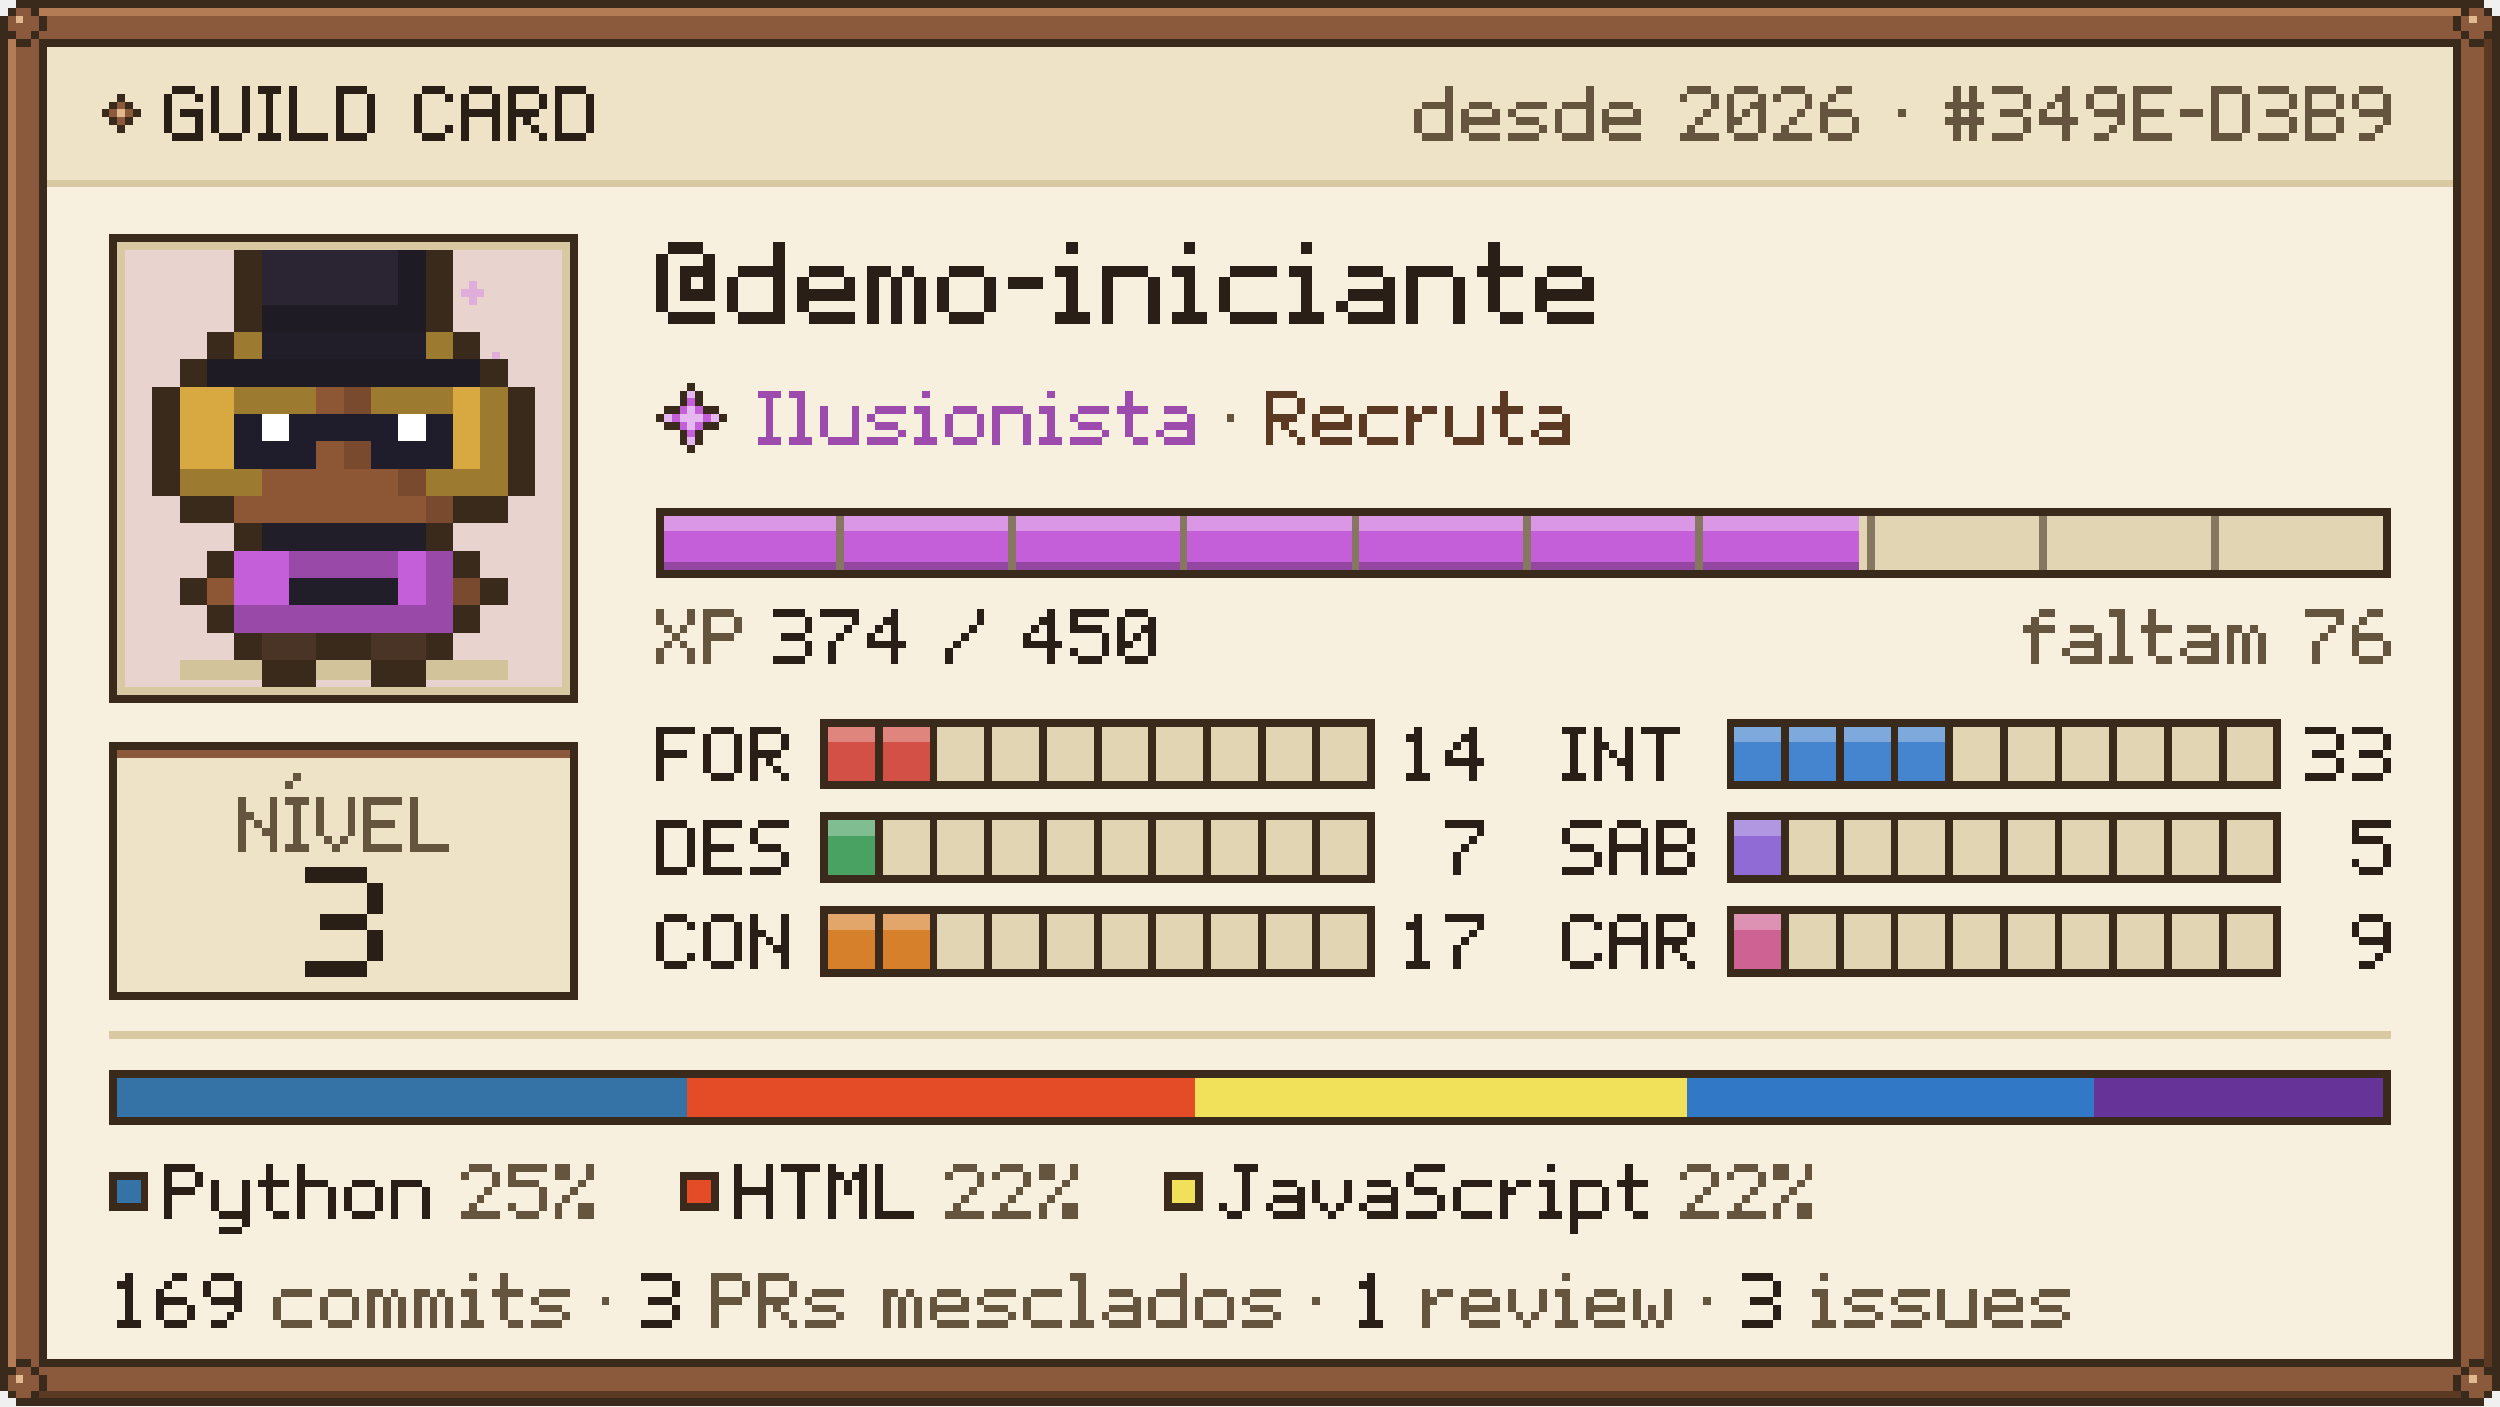
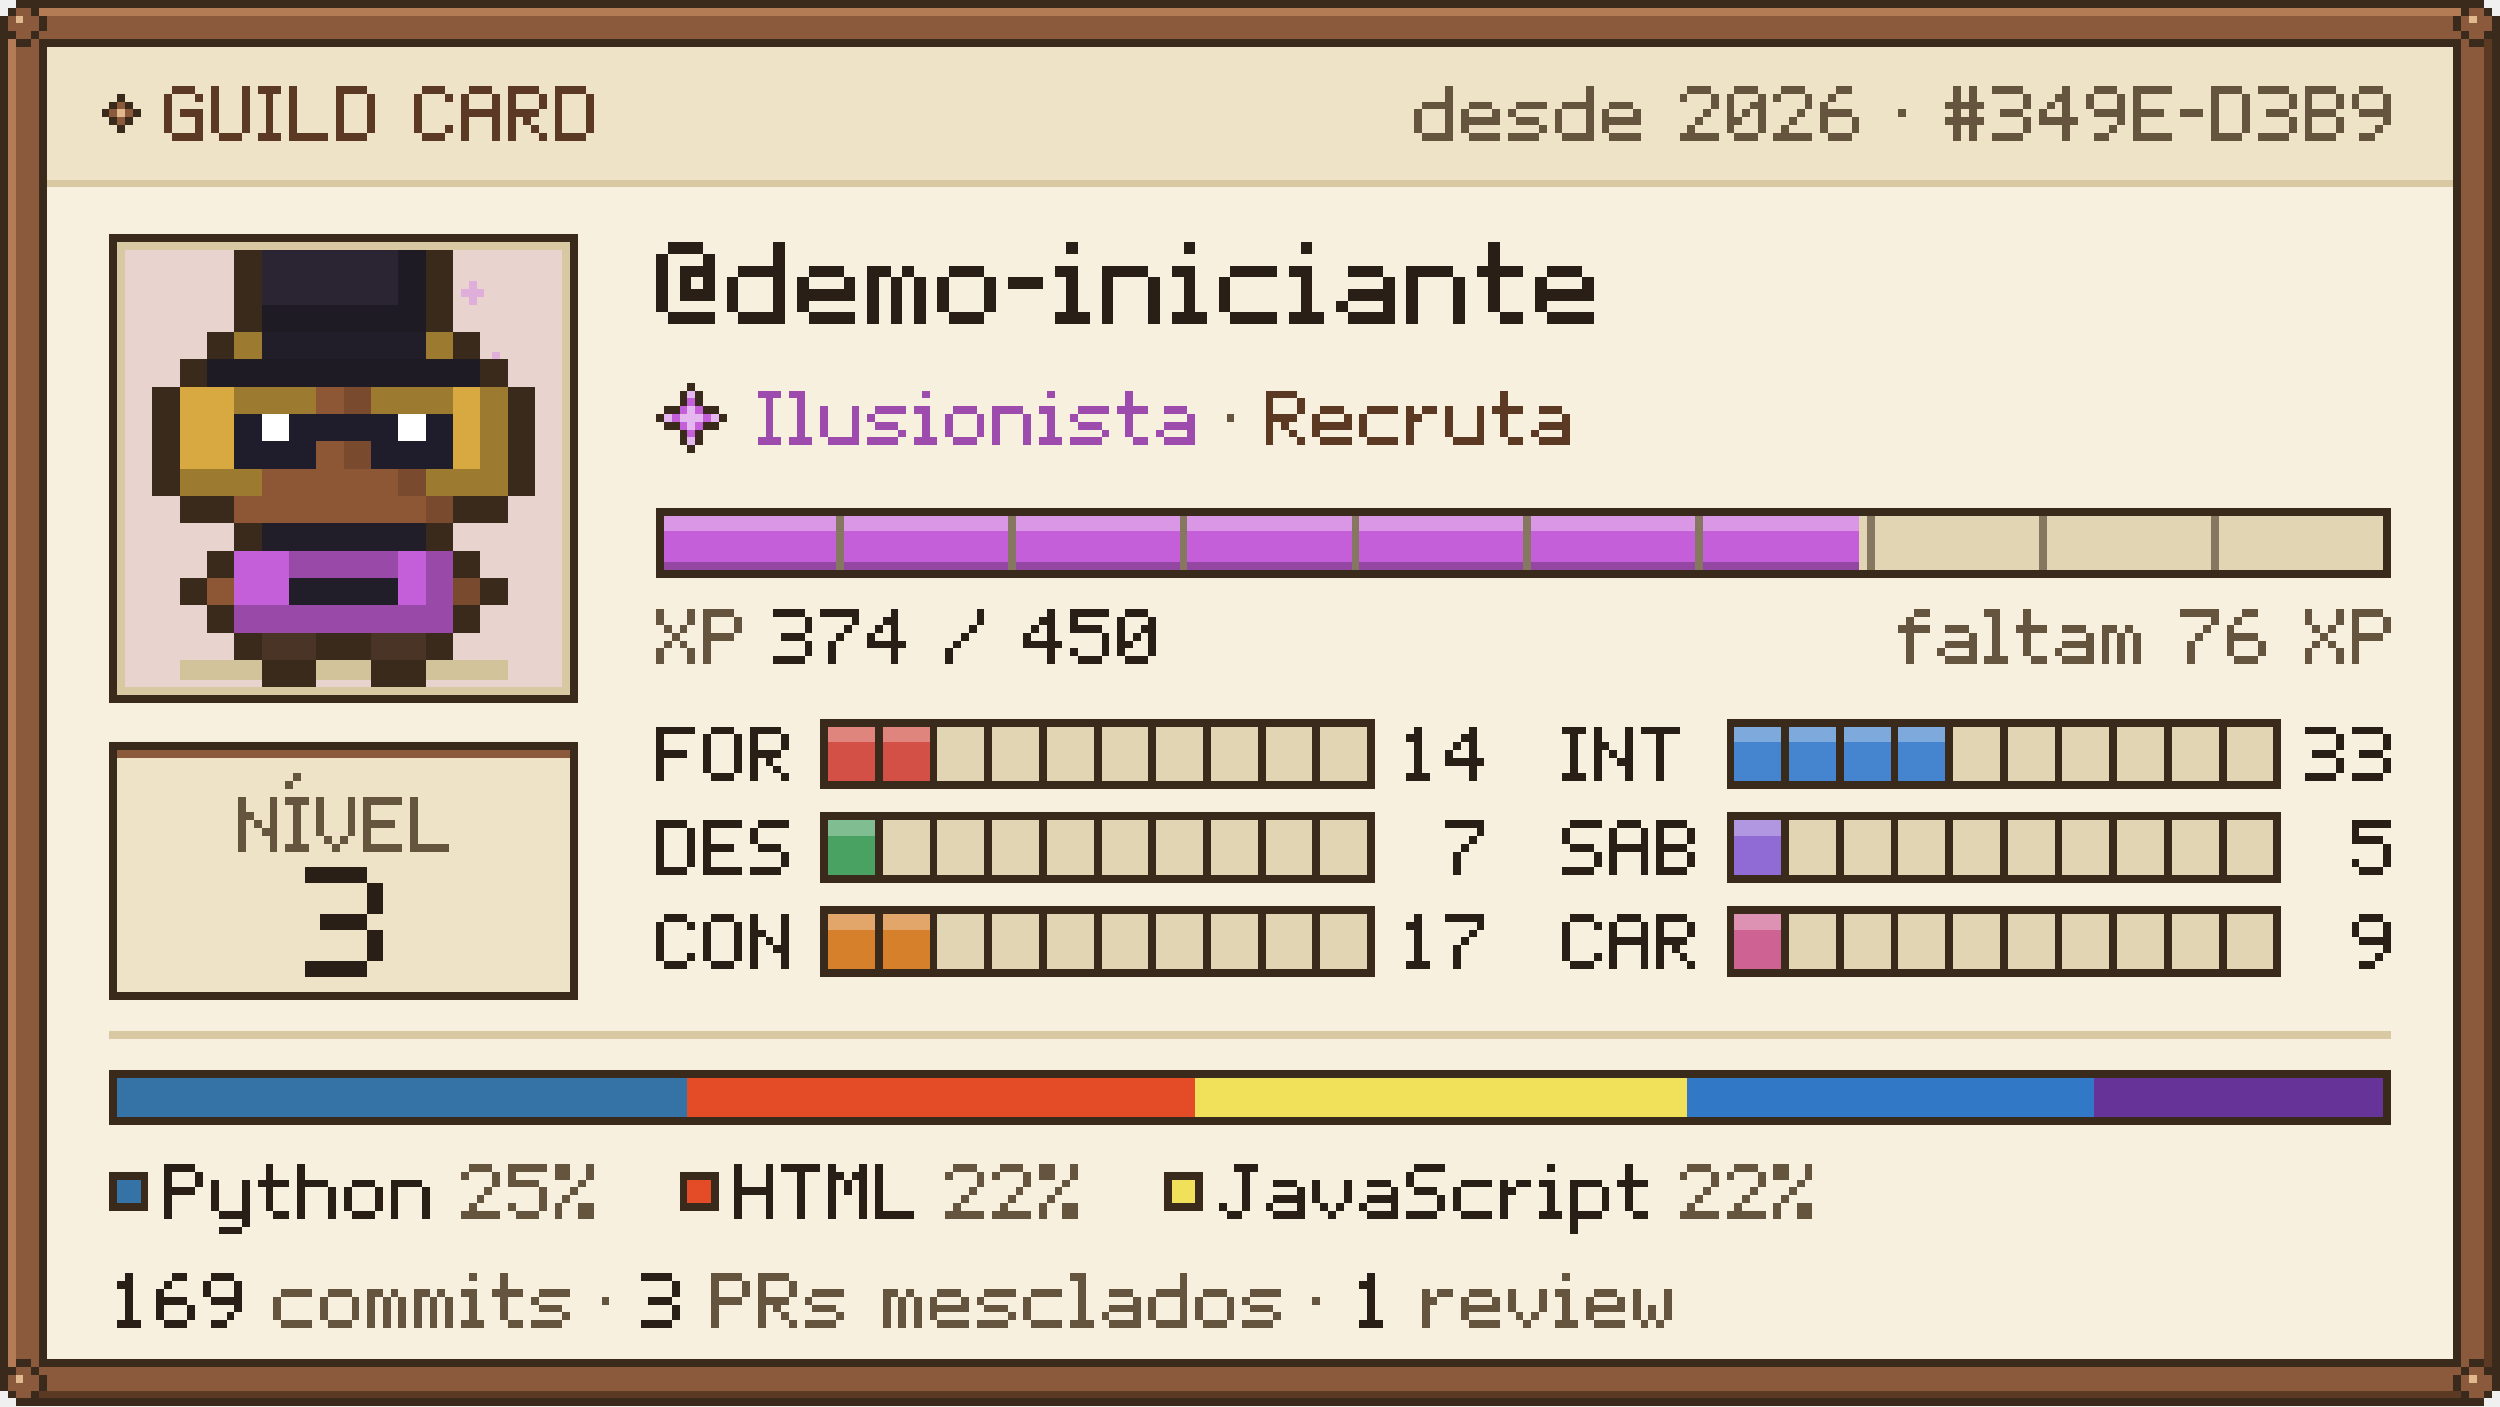
<svg xmlns="http://www.w3.org/2000/svg" width="640" height="360" viewBox="0 0 640 360" role="img" aria-labelledby="gc-title gc-desc" shape-rendering="crispEdges">
  <defs>
    <path id="g47" d="M1 0h3v1h-3zM0 1h1v5h-1zM4 1h1v1h-1zM2 3h3v1h-3zM4 4h1v3h-1zM1 6h3v1h-3z" />
    <path id="g55" d="M0 0h1v6h-1zM4 0h1v6h-1zM1 6h3v1h-3z" />
    <path id="g49" d="M0 0h3v1h-3zM1 1h1v6h-1zM0 6h1v1h-1zM2 6h1v1h-1z" />
    <path id="g4c" d="M0 0h1v7h-1zM1 6h4v1h-4z" />
    <path id="g44" d="M0 0h4v1h-4zM0 1h1v6h-1zM4 1h1v5h-1zM1 6h3v1h-3z" />
    <path id="g43" d="M1 0h3v1h-3zM0 1h1v5h-1zM4 1h1v1h-1zM4 5h1v1h-1zM1 6h3v1h-3z" />
    <path id="g41" d="M1 0h3v1h-3zM0 1h1v6h-1zM4 1h1v6h-1zM1 3h3v1h-3z" />
    <path id="g52" d="M0 0h4v1h-4zM0 1h1v6h-1zM4 1h1v2h-1zM1 3h3v1h-3zM2 4h1v1h-1zM3 5h1v1h-1zM4 6h1v1h-1z" />
    <path id="g64" d="M4 0h1v7h-1zM1 2h3v1h-3zM0 3h1v3h-1zM1 6h3v1h-3z" />
    <path id="g65" d="M1 2h3v1h-3zM0 3h1v3h-1zM4 3h1v2h-1zM1 4h3v1h-3zM1 6h4v1h-4z" />
    <path id="g73" d="M1 2h4v1h-4zM0 3h1v1h-1zM1 4h3v1h-3zM4 5h1v1h-1zM0 6h4v1h-4z" />
    <path id="g32" d="M1 0h3v1h-3zM0 1h1v1h-1zM4 1h1v2h-1zM3 3h1v1h-1zM2 4h1v1h-1zM1 5h1v2h-1zM0 6h1v1h-1zM2 6h3v1h-3z" />
    <path id="g30" d="M1 0h3v1h-3zM0 1h1v5h-1zM4 1h1v5h-1zM3 2h1v1h-1zM2 3h1v1h-1zM1 4h1v1h-1zM1 6h3v1h-3z" />
    <path id="g36" d="M2 0h2v1h-2zM1 1h1v1h-1zM0 2h1v4h-1zM1 3h3v1h-3zM4 4h1v2h-1zM1 6h3v1h-3z" />
    <path id="gb7" d="M0 3h1v1h-1z" />
    <path id="g23" d="M1 0h1v7h-1zM3 0h1v7h-1zM0 2h1v1h-1zM2 2h1v1h-1zM4 2h1v1h-1zM0 4h1v1h-1zM2 4h1v1h-1zM4 4h1v1h-1z" />
    <path id="g33" d="M0 0h4v1h-4zM4 1h1v2h-1zM1 3h3v1h-3zM4 4h1v2h-1zM0 6h4v1h-4z" />
    <path id="g34" d="M3 0h1v7h-1zM2 1h1v1h-1zM1 2h1v1h-1zM0 3h1v2h-1zM1 4h2v1h-2zM4 4h1v1h-1z" />
    <path id="g39" d="M1 0h3v1h-3zM0 1h1v2h-1zM4 1h1v4h-1zM1 3h3v1h-3zM3 5h1v1h-1zM1 6h2v1h-2z" />
    <path id="g45" d="M0 0h5v1h-5zM0 1h1v6h-1zM1 3h3v1h-3zM1 6h4v1h-4z" />
    <path id="g2d" d="M0 3h3v1h-3z" />
    <path id="g42" d="M0 0h4v1h-4zM0 1h1v6h-1zM4 1h1v2h-1zM1 3h3v1h-3zM4 4h1v2h-1zM1 6h3v1h-3z" />
    <path id="g4e" d="M0 0h1v7h-1zM4 0h1v7h-1zM1 2h1v1h-1zM2 3h1v1h-1zM3 4h1v1h-1z" />
    <path id="gcd" d="M1 -3h1v1h-1zM0 -2h1v1h-1zM0 0h3v1h-3zM1 1h1v6h-1zM0 6h1v1h-1zM2 6h1v1h-1z" />
    <path id="g56" d="M0 0h1v5h-1zM4 0h1v5h-1zM1 5h1v1h-1zM3 5h1v1h-1zM2 6h1v1h-1z" />
    <path id="g40" d="M1 0h3v1h-3zM0 1h1v5h-1zM4 1h1v4h-1zM2 2h2v1h-2zM2 3h1v2h-1zM3 4h1v1h-1zM1 6h4v1h-4z" />
    <path id="g6d" d="M0 2h2v1h-2zM3 2h1v1h-1zM0 3h1v4h-1zM2 3h1v4h-1zM4 3h1v4h-1z" />
    <path id="g6f" d="M1 2h3v1h-3zM0 3h1v3h-1zM4 3h1v3h-1zM1 6h3v1h-3z" />
    <path id="g69" d="M1 0h1v1h-1zM0 2h2v1h-2zM1 3h1v4h-1zM0 6h1v1h-1zM2 6h1v1h-1z" />
    <path id="g6e" d="M0 2h4v1h-4zM0 3h1v4h-1zM4 3h1v4h-1z" />
    <path id="g63" d="M1 2h4v1h-4zM0 3h1v3h-1zM1 6h4v1h-4z" />
    <path id="g61" d="M1 2h3v1h-3zM4 3h1v4h-1zM1 4h3v1h-3zM0 5h1v1h-1zM1 6h3v1h-3z" />
    <path id="g74" d="M1 0h1v6h-1zM0 2h1v1h-1zM2 2h2v1h-2zM2 6h2v1h-2z" />
    <path id="g6c" d="M0 0h2v1h-2zM1 1h1v6h-1zM0 6h1v1h-1zM2 6h1v1h-1z" />
    <path id="g75" d="M0 2h1v4h-1zM4 2h1v5h-1zM1 6h3v1h-3z" />
    <path id="g72" d="M0 2h1v5h-1zM2 2h2v1h-2zM1 3h1v1h-1z" />
    <path id="g58" d="M0 0h1v2h-1zM4 0h1v2h-1zM1 2h1v1h-1zM3 2h1v1h-1zM2 3h1v1h-1zM1 4h1v1h-1zM3 4h1v1h-1zM0 5h1v2h-1zM4 5h1v2h-1z" />
    <path id="g50" d="M0 0h4v1h-4zM0 1h1v6h-1zM4 1h1v2h-1zM1 3h3v1h-3z" />
    <path id="g37" d="M0 0h5v1h-5zM4 1h1v1h-1zM3 2h1v1h-1zM2 3h1v1h-1zM1 4h1v3h-1z" />
    <path id="g2f" d="M4 0h1v2h-1zM3 2h1v1h-1zM2 3h1v1h-1zM1 4h1v1h-1zM0 5h1v2h-1z" />
    <path id="g35" d="M0 0h5v1h-5zM0 1h1v2h-1zM1 2h3v1h-3zM4 3h1v3h-1zM0 5h1v1h-1zM1 6h3v1h-3z" />
    <path id="g66" d="M2 0h2v1h-2zM1 1h1v6h-1zM0 2h1v1h-1zM2 2h2v1h-2z" />
    <path id="g46" d="M0 0h5v1h-5zM0 1h1v6h-1zM1 3h3v1h-3z" />
    <path id="g4f" d="M1 0h3v1h-3zM0 1h1v5h-1zM4 1h1v5h-1zM1 6h3v1h-3z" />
    <path id="g31" d="M2 0h1v7h-1zM1 1h1v1h-1zM1 6h1v1h-1zM3 6h1v1h-1z" />
    <path id="g54" d="M0 0h5v1h-5zM2 1h1v6h-1z" />
    <path id="g53" d="M1 0h4v1h-4zM0 1h1v2h-1zM1 3h3v1h-3zM4 4h1v2h-1zM0 6h4v1h-4z" />
    <path id="g79" d="M0 2h1v4h-1zM4 2h1v6h-1zM1 6h3v1h-3zM1 8h3v1h-3z" />
    <path id="g68" d="M0 0h1v7h-1zM1 2h3v1h-3zM4 3h1v4h-1z" />
    <path id="g25" d="M0 0h2v2h-2zM4 0h1v2h-1zM3 2h1v1h-1zM2 3h1v1h-1zM1 4h1v1h-1zM0 5h1v2h-1zM3 5h2v2h-2z" />
    <path id="g48" d="M0 0h1v7h-1zM4 0h1v7h-1zM1 3h3v1h-3z" />
    <path id="g4d" d="M0 0h1v7h-1zM4 0h1v7h-1zM1 1h1v1h-1zM3 1h1v1h-1zM2 2h1v2h-1z" />
    <path id="g4a" d="M2 0h3v1h-3zM3 1h1v5h-1zM0 5h1v1h-1zM1 6h2v1h-2z" />
    <path id="g76" d="M0 2h1v3h-1zM4 2h1v3h-1zM1 5h1v1h-1zM3 5h1v1h-1zM2 6h1v1h-1z" />
    <path id="g70" d="M0 2h4v1h-4zM0 3h1v6h-1zM4 3h1v3h-1zM1 6h3v1h-3z" />
    <path id="g77" d="M0 2h1v4h-1zM4 2h1v4h-1zM2 4h1v2h-1zM1 6h1v1h-1zM3 6h1v1h-1z" />
  </defs>
  <path fill="#3a2a1c" d="M4 0h632v2h2v2h2v352h-2v2h-2v2h-632v-2h-2v-2h-2v-352h2v-2h2z" />
  <path fill="#8b5a3c" d="M6 2h628v2h2v2h2v348h-2v2h-2v2h-628v-2h-2v-2h-2v-348h2v-2h2z" />
  <rect x="8" y="2" width="624" height="2" fill="#b47c55" />
  <rect x="2" y="8" width="2" height="344" fill="#b47c55" />
  <rect x="8" y="356" width="624" height="2" fill="#5c3923" />
  <rect x="636" y="8" width="2" height="344" fill="#5c3923" />
  <rect x="10" y="10" width="620" height="340" fill="#3a2a1c" />
  <rect x="12" y="12" width="616" height="336" fill="#f7f0de" />
  <path fill="#3a2a1c" d="M4 0h4v2h-4zM2 2h2v2h-2zM8 2h2v2h-2zM0 4h2v4h-2zM10 4h2v4h-2zM2 8h2v2h-2zM8 8h2v2h-2zM4 10h4v2h-4z" />
  <path fill="#8b5a3c" d="M4 2h4v2h-4zM2 4h2v4h-2zM6 4h4v4h-4zM4 6h2v4h-2zM6 8h2v2h-2z" />
  <path fill="#e0b98f" d="M4 4h2v2h-2z" />
  <path fill="#3a2a1c" d="M632 0h4v2h-4zM630 2h2v2h-2zM636 2h2v2h-2zM628 4h2v4h-2zM638 4h2v4h-2zM630 8h2v2h-2zM636 8h2v2h-2zM632 10h4v2h-4z" />
  <path fill="#8b5a3c" d="M632 2h4v2h-4zM630 4h2v4h-2zM634 4h4v4h-4zM632 6h2v4h-2zM634 8h2v2h-2z" />
  <path fill="#e0b98f" d="M632 4h2v2h-2z" />
  <path fill="#3a2a1c" d="M4 348h4v2h-4zM2 350h2v2h-2zM8 350h2v2h-2zM0 352h2v4h-2zM10 352h2v4h-2zM2 356h2v2h-2zM8 356h2v2h-2zM4 358h4v2h-4z" />
  <path fill="#8b5a3c" d="M4 350h4v2h-4zM2 352h2v4h-2zM6 352h4v4h-4zM4 354h2v4h-2zM6 356h2v2h-2z" />
  <path fill="#e0b98f" d="M4 352h2v2h-2z" />
  <path fill="#3a2a1c" d="M632 348h4v2h-4zM630 350h2v2h-2zM636 350h2v2h-2zM628 352h2v4h-2zM638 352h2v4h-2zM630 356h2v2h-2zM636 356h2v2h-2zM632 358h4v2h-4z" />
  <path fill="#8b5a3c" d="M632 350h4v2h-4zM630 352h2v4h-2zM634 352h4v4h-4zM632 354h2v4h-2zM634 356h2v2h-2z" />
  <path fill="#e0b98f" d="M632 352h2v2h-2z" />
  <rect x="12" y="12" width="616" height="34" fill="#eee3c6" />
  <rect x="12" y="46" width="616" height="2" fill="#d8c9a3" />
  <path fill="#3a2a1c" d="M30 24h2v2h-2zM28 26h2v2h-2zM32 26h2v2h-2zM26 28h2v2h-2zM34 28h2v2h-2zM28 30h2v2h-2zM32 30h2v2h-2zM30 32h2v2h-2z" />
  <path fill="#8b5a3c" d="M30 26h2v2h-2zM28 28h2v2h-2zM32 28h2v2h-2zM30 30h2v2h-2z" />
  <path fill="#e0b98f" d="M30 28h2v2h-2z" />
-   <g fill="#2a1f16" transform="translate(42 22) scale(2)">
+   <g fill="#5c3923" transform="translate(42 22) scale(2)">
    <use href="#g47" />
    <use href="#g55" x="6" />
    <use href="#g49" x="12" />
    <use href="#g4c" x="16" />
    <use href="#g44" x="22" />
    <use href="#g43" x="32" />
    <use href="#g41" x="38" />
    <use href="#g52" x="44" />
    <use href="#g44" x="50" />
  </g>
  <g fill="#65543e" transform="translate(362 22) scale(2)">
    <use href="#g64" />
    <use href="#g65" x="6" />
    <use href="#g73" x="12" />
    <use href="#g64" x="18" />
    <use href="#g65" x="24" />
    <use href="#g32" x="34" />
    <use href="#g30" x="40" />
    <use href="#g32" x="46" />
    <use href="#g36" x="52" />
    <use href="#gb7" x="62" />
    <use href="#g23" x="68" />
    <use href="#g33" x="74" />
    <use href="#g34" x="80" />
    <use href="#g39" x="86" />
    <use href="#g45" x="92" />
    <use href="#g2d" x="98" />
    <use href="#g44" x="102" />
    <use href="#g33" x="108" />
    <use href="#g42" x="114" />
    <use href="#g39" x="120" />
  </g>
  <rect x="28" y="60" width="120" height="120" fill="#3a2a1c" />
  <rect x="30" y="62" width="116" height="116" fill="#d8c9a3" />
  <rect x="32" y="64" width="112" height="112" fill="#e9d3cf" />
  <path fill="#dfaedb" d="M56 112h2v6h-2zM54 114h6v2h-6zM126 90h2v6h-2zM124 92h6v2h-6zM56 126h2v6h-2zM54 128h6v2h-6zM58 110h2v6h-2zM56 112h6v2h-6zM120 72h2v6h-2zM118 74h6v2h-6z" />
  <rect x="46" y="169" width="84" height="5" fill="#d3c39b" />
  <path fill="#3a2a1c" d="M60 64h7v21h-7zM109 64h7v21h-7zM53 85h7v7h-7zM116 85h7v7h-7zM46 92h7v7h-7zM123 92h7v7h-7zM39 99h7v28h-7zM130 99h7v28h-7zM46 127h14v7h-14zM116 127h14v7h-14zM60 134h7v7h-7zM109 134h7v7h-7zM53 141h7v7h-7zM116 141h7v7h-7zM46 148h7v7h-7zM123 148h7v7h-7zM53 155h7v7h-7zM116 155h7v7h-7zM60 162h7v7h-7zM81 162h14v7h-14zM109 162h7v7h-7zM67 169h14v7h-14zM95 169h14v7h-14z" />
  <path fill="#2b2533" d="M67 64h35v14h-35z" />
  <path fill="#1f1b25" d="M102 64h7v21h-7zM67 78h35v7h-35zM53 92h70v7h-70z" />
  <path fill="#9c7a2f" d="M60 85h7v7h-7zM109 85h7v7h-7zM60 99h21v7h-21zM95 99h21v7h-21zM123 99h7v28h-7zM46 120h21v7h-21zM109 120h14v7h-14z" />
  <path fill="#221e29" d="M67 85h42v7h-42zM67 134h42v7h-42zM74 148h28v7h-28z" />
  <path fill="#d8a941" d="M46 99h14v21h-14zM116 99h7v21h-7z" />
  <path fill="#8d5634" d="M81 99h7v7h-7zM81 113h7v21h-7zM67 120h14v14h-14zM88 120h14v14h-14zM60 127h7v7h-7zM102 127h7v7h-7zM53 148h7v7h-7z" />
  <path fill="#794a2d" d="M88 99h7v7h-7zM88 113h7v7h-7zM102 120h7v7h-7zM109 127h7v7h-7zM116 148h7v7h-7z" />
  <path fill="#1f1d2b" d="M60 106h7v14h-7zM74 106h28v7h-28zM109 106h7v14h-7zM67 113h14v7h-14zM95 113h14v7h-14z" />
  <path fill="#ffffff" d="M67 106h7v7h-7zM102 106h7v7h-7z" />
  <path fill="#c45fd9" d="M60 141h14v14h-14zM102 141h7v14h-7z" />
  <path fill="#994aa9" d="M74 141h28v7h-28zM109 141h7v21h-7zM60 155h49v7h-49z" />
  <path fill="#4a3426" d="M67 162h14v7h-14zM95 162h14v7h-14z" />
  <rect x="28" y="190" width="120" height="66" fill="#3a2a1c" />
  <rect x="30" y="192" width="116" height="62" fill="#eee3c6" />
  <rect x="30" y="192" width="116" height="2" fill="#8b5a3c" />
  <g fill="#65543e" transform="translate(61 204) scale(2)">
    <use href="#g4e" />
    <use href="#gcd" x="6" />
    <use href="#g56" x="10" />
    <use href="#g45" x="16" />
    <use href="#g4c" x="22" />
  </g>
  <g fill="#2a1f16" transform="translate(78 222) scale(4)">
    <use href="#g33" />
  </g>
  <g fill="#2a1f16" transform="translate(168 62) scale(3)">
    <use href="#g40" />
    <use href="#g64" x="6" />
    <use href="#g65" x="12" />
    <use href="#g6d" x="18" />
    <use href="#g6f" x="24" />
    <use href="#g2d" x="30" />
    <use href="#g69" x="34" />
    <use href="#g6e" x="38" />
    <use href="#g69" x="44" />
    <use href="#g63" x="48" />
    <use href="#g69" x="54" />
    <use href="#g61" x="58" />
    <use href="#g6e" x="64" />
    <use href="#g74" x="70" />
    <use href="#g65" x="75" />
  </g>
  <path fill="#3a2a1c" d="M176 98h2v2h-2zM174 100h2v4h-2zM178 100h2v4h-2zM170 104h4v2h-4zM180 104h4v2h-4zM168 106h2v2h-2zM184 106h2v2h-2zM170 108h4v2h-4zM180 108h4v2h-4zM174 110h2v4h-2zM178 110h2v4h-2zM176 114h2v2h-2z" />
  <path fill="#c45fd9" d="M176 102h2v2h-2zM174 104h2v2h-2zM178 104h2v2h-2zM172 106h2v2h-2zM180 106h2v2h-2zM174 108h2v2h-2zM178 108h2v2h-2zM176 110h2v2h-2z" />
  <path fill="#e4b7ee" d="M176 100h2v2h-2zM176 104h2v6h-2zM170 106h2v2h-2zM174 106h2v2h-2zM178 106h2v2h-2zM182 106h2v2h-2zM176 112h2v2h-2z" />
  <g fill="#9d4cae" transform="translate(194 100) scale(2)">
    <use href="#g49" />
    <use href="#g6c" x="4" />
    <use href="#g75" x="8" />
    <use href="#g73" x="14" />
    <use href="#g69" x="20" />
    <use href="#g6f" x="24" />
    <use href="#g6e" x="30" />
    <use href="#g69" x="36" />
    <use href="#g73" x="40" />
    <use href="#g74" x="46" />
    <use href="#g61" x="51" />
  </g>
  <g fill="#65543e" transform="translate(306 100) scale(2)">
    <use href="#gb7" x="4" />
  </g>
  <g fill="#5c3923" transform="translate(324 100) scale(2)">
    <use href="#g52" />
    <use href="#g65" x="6" />
    <use href="#g63" x="12" />
    <use href="#g72" x="18" />
    <use href="#g75" x="23" />
    <use href="#g74" x="29" />
    <use href="#g61" x="34" />
  </g>
  <rect x="168" y="130" width="444" height="18" fill="#3a2a1c" />
  <rect x="170" y="132" width="440" height="14" fill="#e2d5b4" />
  <rect x="170" y="132" width="306" height="14" fill="#c45fd9" />
  <rect x="170" y="132" width="306" height="4" fill="#d997e6" />
  <rect x="170" y="144" width="306" height="2" fill="#9347a3" />
  <path fill="#867760" d="M214 132h2v14h-2zM258 132h2v14h-2zM302 132h2v14h-2zM346 132h2v14h-2zM390 132h2v14h-2zM434 132h2v14h-2zM478 132h2v14h-2zM522 132h2v14h-2zM566 132h2v14h-2z" />
  <g fill="#65543e" transform="translate(168 156) scale(2)">
    <use href="#g58" />
    <use href="#g50" x="6" />
  </g>
  <g fill="#2a1f16" transform="translate(198 156) scale(2)">
    <use href="#g33" />
    <use href="#g37" x="6" />
    <use href="#g34" x="12" />
    <use href="#g2f" x="22" />
    <use href="#g34" x="32" />
    <use href="#g35" x="38" />
    <use href="#g30" x="44" />
  </g>
-   <g fill="#65543e" transform="translate(518 156) scale(2)">
+   <g fill="#65543e" transform="translate(486 156) scale(2)">
    <use href="#g66" />
    <use href="#g61" x="5" />
    <use href="#g6c" x="11" />
    <use href="#g74" x="15" />
    <use href="#g61" x="20" />
    <use href="#g6d" x="26" />
    <use href="#g37" x="36" />
    <use href="#g36" x="42" />
+     <use href="#g58" x="52" />
+     <use href="#g50" x="58" />
  </g>
  <g fill="#2a1f16" transform="translate(168 186) scale(2)">
    <use href="#g46" />
    <use href="#g4f" x="6" />
    <use href="#g52" x="12" />
  </g>
  <rect x="210" y="184" width="142" height="18" fill="#3a2a1c" />
  <path fill="#e2d5b4" d="M240 186h12v14h-12zM254 186h12v14h-12zM268 186h12v14h-12zM282 186h12v14h-12zM296 186h12v14h-12zM310 186h12v14h-12zM324 186h12v14h-12zM338 186h12v14h-12z" />
  <path fill="#d25046" d="M212 186h12v14h-12zM226 186h12v14h-12z" />
  <path fill="#e0857e" d="M212 186h12v4h-12zM226 186h12v4h-12z" />
  <g fill="#2a1f16" transform="translate(358 186) scale(2)">
    <use href="#g31" />
    <use href="#g34" x="6" />
  </g>
  <g fill="#2a1f16" transform="translate(400 186) scale(2)">
    <use href="#g49" />
    <use href="#g4e" x="4" />
    <use href="#g54" x="10" />
  </g>
  <rect x="442" y="184" width="142" height="18" fill="#3a2a1c" />
  <path fill="#e2d5b4" d="M500 186h12v14h-12zM514 186h12v14h-12zM528 186h12v14h-12zM542 186h12v14h-12zM556 186h12v14h-12zM570 186h12v14h-12z" />
  <path fill="#4584ce" d="M444 186h12v14h-12zM458 186h12v14h-12zM472 186h12v14h-12zM486 186h12v14h-12z" />
  <path fill="#7da9dd" d="M444 186h12v4h-12zM458 186h12v4h-12zM472 186h12v4h-12zM486 186h12v4h-12z" />
  <g fill="#2a1f16" transform="translate(590 186) scale(2)">
    <use href="#g33" />
    <use href="#g33" x="6" />
  </g>
  <g fill="#2a1f16" transform="translate(168 210) scale(2)">
    <use href="#g44" />
    <use href="#g45" x="6" />
    <use href="#g53" x="12" />
  </g>
  <rect x="210" y="208" width="142" height="18" fill="#3a2a1c" />
  <path fill="#e2d5b4" d="M226 210h12v14h-12zM240 210h12v14h-12zM254 210h12v14h-12zM268 210h12v14h-12zM282 210h12v14h-12zM296 210h12v14h-12zM310 210h12v14h-12zM324 210h12v14h-12zM338 210h12v14h-12z" />
  <path fill="#49a262" d="M212 210h12v14h-12z" />
  <path fill="#80be91" d="M212 210h12v4h-12z" />
  <g fill="#2a1f16" transform="translate(370 210) scale(2)">
    <use href="#g37" />
  </g>
  <g fill="#2a1f16" transform="translate(400 210) scale(2)">
    <use href="#g53" />
    <use href="#g41" x="6" />
    <use href="#g42" x="12" />
  </g>
  <rect x="442" y="208" width="142" height="18" fill="#3a2a1c" />
  <path fill="#e2d5b4" d="M458 210h12v14h-12zM472 210h12v14h-12zM486 210h12v14h-12zM500 210h12v14h-12zM514 210h12v14h-12zM528 210h12v14h-12zM542 210h12v14h-12zM556 210h12v14h-12zM570 210h12v14h-12z" />
  <path fill="#906bd5" d="M444 210h12v14h-12z" />
  <path fill="#b197e2" d="M444 210h12v4h-12z" />
  <g fill="#2a1f16" transform="translate(602 210) scale(2)">
    <use href="#g35" />
  </g>
  <g fill="#2a1f16" transform="translate(168 234) scale(2)">
    <use href="#g43" />
    <use href="#g4f" x="6" />
    <use href="#g4e" x="12" />
  </g>
  <rect x="210" y="232" width="142" height="18" fill="#3a2a1c" />
  <path fill="#e2d5b4" d="M240 234h12v14h-12zM254 234h12v14h-12zM268 234h12v14h-12zM282 234h12v14h-12zM296 234h12v14h-12zM310 234h12v14h-12zM324 234h12v14h-12zM338 234h12v14h-12z" />
  <path fill="#d6802b" d="M212 234h12v14h-12zM226 234h12v14h-12z" />
  <path fill="#e2a66b" d="M212 234h12v4h-12zM226 234h12v4h-12z" />
  <g fill="#2a1f16" transform="translate(358 234) scale(2)">
    <use href="#g31" />
    <use href="#g37" x="6" />
  </g>
  <g fill="#2a1f16" transform="translate(400 234) scale(2)">
    <use href="#g43" />
    <use href="#g41" x="6" />
    <use href="#g52" x="12" />
  </g>
  <rect x="442" y="232" width="142" height="18" fill="#3a2a1c" />
  <path fill="#e2d5b4" d="M458 234h12v14h-12zM472 234h12v14h-12zM486 234h12v14h-12zM500 234h12v14h-12zM514 234h12v14h-12zM528 234h12v14h-12zM542 234h12v14h-12zM556 234h12v14h-12zM570 234h12v14h-12z" />
  <path fill="#ce6292" d="M444 234h12v14h-12z" />
  <path fill="#dd91b3" d="M444 234h12v4h-12z" />
  <g fill="#2a1f16" transform="translate(602 234) scale(2)">
    <use href="#g39" />
  </g>
  <rect x="28" y="264" width="584" height="2" fill="#d8c9a3" />
  <rect x="28" y="274" width="584" height="14" fill="#3a2a1c" />
  <rect x="30" y="276" width="580" height="10" fill="#e2d5b4" />
  <rect x="30" y="276" width="146" height="10" fill="#3572A5" />
  <rect x="176" y="276" width="130" height="10" fill="#e34c26" />
  <rect x="306" y="276" width="126" height="10" fill="#f1e05a" />
  <rect x="432" y="276" width="104" height="10" fill="#3178c6" />
  <rect x="536" y="276" width="74" height="10" fill="#663399" />
  <rect x="28" y="300" width="10" height="10" fill="#3a2a1c" />
  <rect x="30" y="302" width="6" height="6" fill="#3572A5" />
  <g fill="#2a1f16" transform="translate(42 298) scale(2)">
    <use href="#g50" />
    <use href="#g79" x="6" />
    <use href="#g74" x="12" />
    <use href="#g68" x="17" />
    <use href="#g6f" x="23" />
    <use href="#g6e" x="29" />
  </g>
  <g fill="#65543e" transform="translate(110 298) scale(2)">
    <use href="#g32" x="4" />
    <use href="#g35" x="10" />
    <use href="#g25" x="16" />
  </g>
  <rect x="174" y="300" width="10" height="10" fill="#3a2a1c" />
  <rect x="176" y="302" width="6" height="6" fill="#e34c26" />
  <g fill="#2a1f16" transform="translate(188 298) scale(2)">
    <use href="#g48" />
    <use href="#g54" x="6" />
    <use href="#g4d" x="12" />
    <use href="#g4c" x="18" />
  </g>
  <g fill="#65543e" transform="translate(234 298) scale(2)">
    <use href="#g32" x="4" />
    <use href="#g32" x="10" />
    <use href="#g25" x="16" />
  </g>
  <rect x="298" y="300" width="10" height="10" fill="#3a2a1c" />
  <rect x="300" y="302" width="6" height="6" fill="#f1e05a" />
  <g fill="#2a1f16" transform="translate(312 298) scale(2)">
    <use href="#g4a" />
    <use href="#g61" x="6" />
    <use href="#g76" x="12" />
    <use href="#g61" x="18" />
    <use href="#g53" x="24" />
    <use href="#g63" x="30" />
    <use href="#g72" x="36" />
    <use href="#g69" x="41" />
    <use href="#g70" x="45" />
    <use href="#g74" x="51" />
  </g>
  <g fill="#65543e" transform="translate(422 298) scale(2)">
    <use href="#g32" x="4" />
    <use href="#g32" x="10" />
    <use href="#g25" x="16" />
  </g>
  <g fill="#2a1f16" transform="translate(28 326) scale(2)">
    <use href="#g31" />
    <use href="#g36" x="6" />
    <use href="#g39" x="12" />
  </g>
  <g fill="#65543e" transform="translate(62 326) scale(2)">
    <use href="#g63" x="4" />
    <use href="#g6f" x="10" />
    <use href="#g6d" x="16" />
    <use href="#g6d" x="22" />
    <use href="#g69" x="28" />
    <use href="#g74" x="32" />
    <use href="#g73" x="37" />
  </g>
  <g fill="#65543e" transform="translate(146 326) scale(2)">
    <use href="#gb7" x="4" />
  </g>
  <g fill="#2a1f16" transform="translate(164 326) scale(2)">
    <use href="#g33" />
  </g>
  <g fill="#65543e" transform="translate(174 326) scale(2)">
    <use href="#g50" x="4" />
    <use href="#g52" x="10" />
    <use href="#g73" x="16" />
    <use href="#g6d" x="26" />
    <use href="#g65" x="32" />
    <use href="#g73" x="38" />
    <use href="#g63" x="44" />
    <use href="#g6c" x="50" />
    <use href="#g61" x="54" />
    <use href="#g64" x="60" />
    <use href="#g6f" x="66" />
    <use href="#g73" x="72" />
  </g>
  <g fill="#65543e" transform="translate(328 326) scale(2)">
    <use href="#gb7" x="4" />
  </g>
  <g fill="#2a1f16" transform="translate(346 326) scale(2)">
    <use href="#g31" />
  </g>
  <g fill="#65543e" transform="translate(356 326) scale(2)">
    <use href="#g72" x="4" />
    <use href="#g65" x="9" />
    <use href="#g76" x="15" />
    <use href="#g69" x="21" />
    <use href="#g65" x="25" />
    <use href="#g77" x="31" />
  </g>
-   <g fill="#65543e" transform="translate(428 326) scale(2)">
-     <use href="#gb7" x="4" />
-   </g>
-   <g fill="#2a1f16" transform="translate(446 326) scale(2)">
-     <use href="#g33" />
-   </g>
-   <g fill="#65543e" transform="translate(456 326) scale(2)">
-     <use href="#g69" x="4" />
-     <use href="#g73" x="8" />
-     <use href="#g73" x="14" />
-     <use href="#g75" x="20" />
-     <use href="#g65" x="26" />
-     <use href="#g73" x="32" />
-   </g>
</svg>
